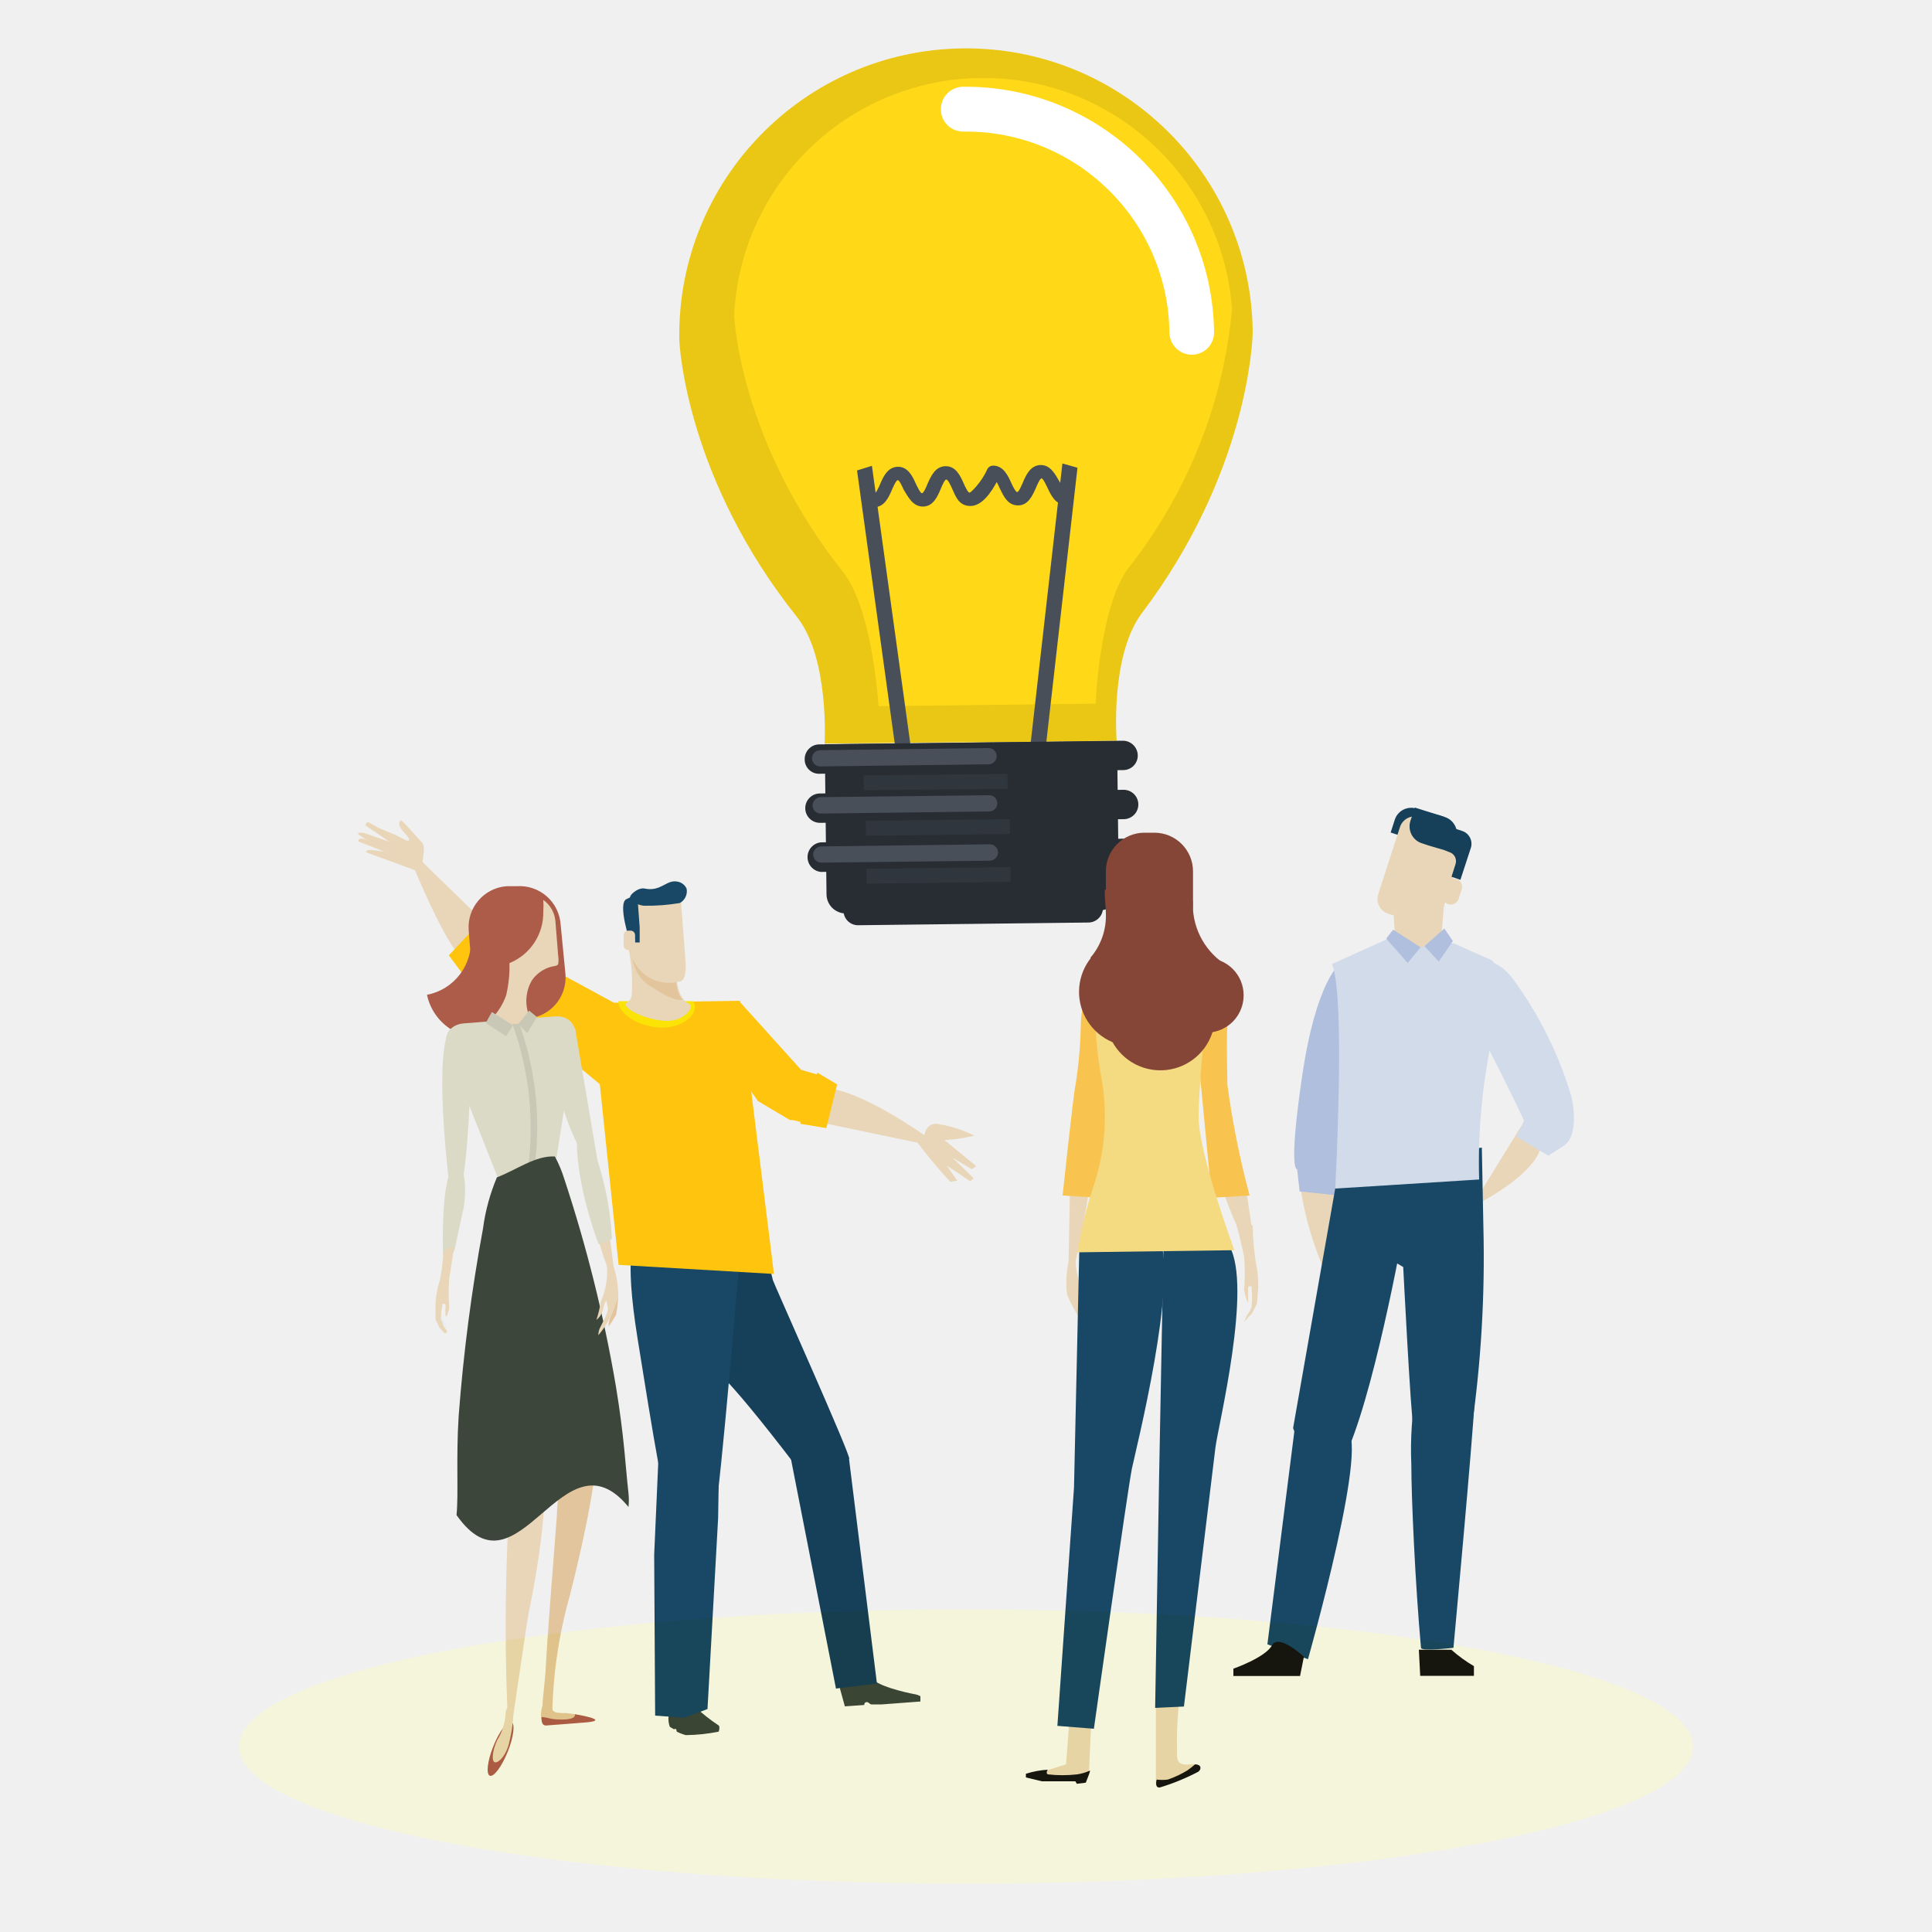
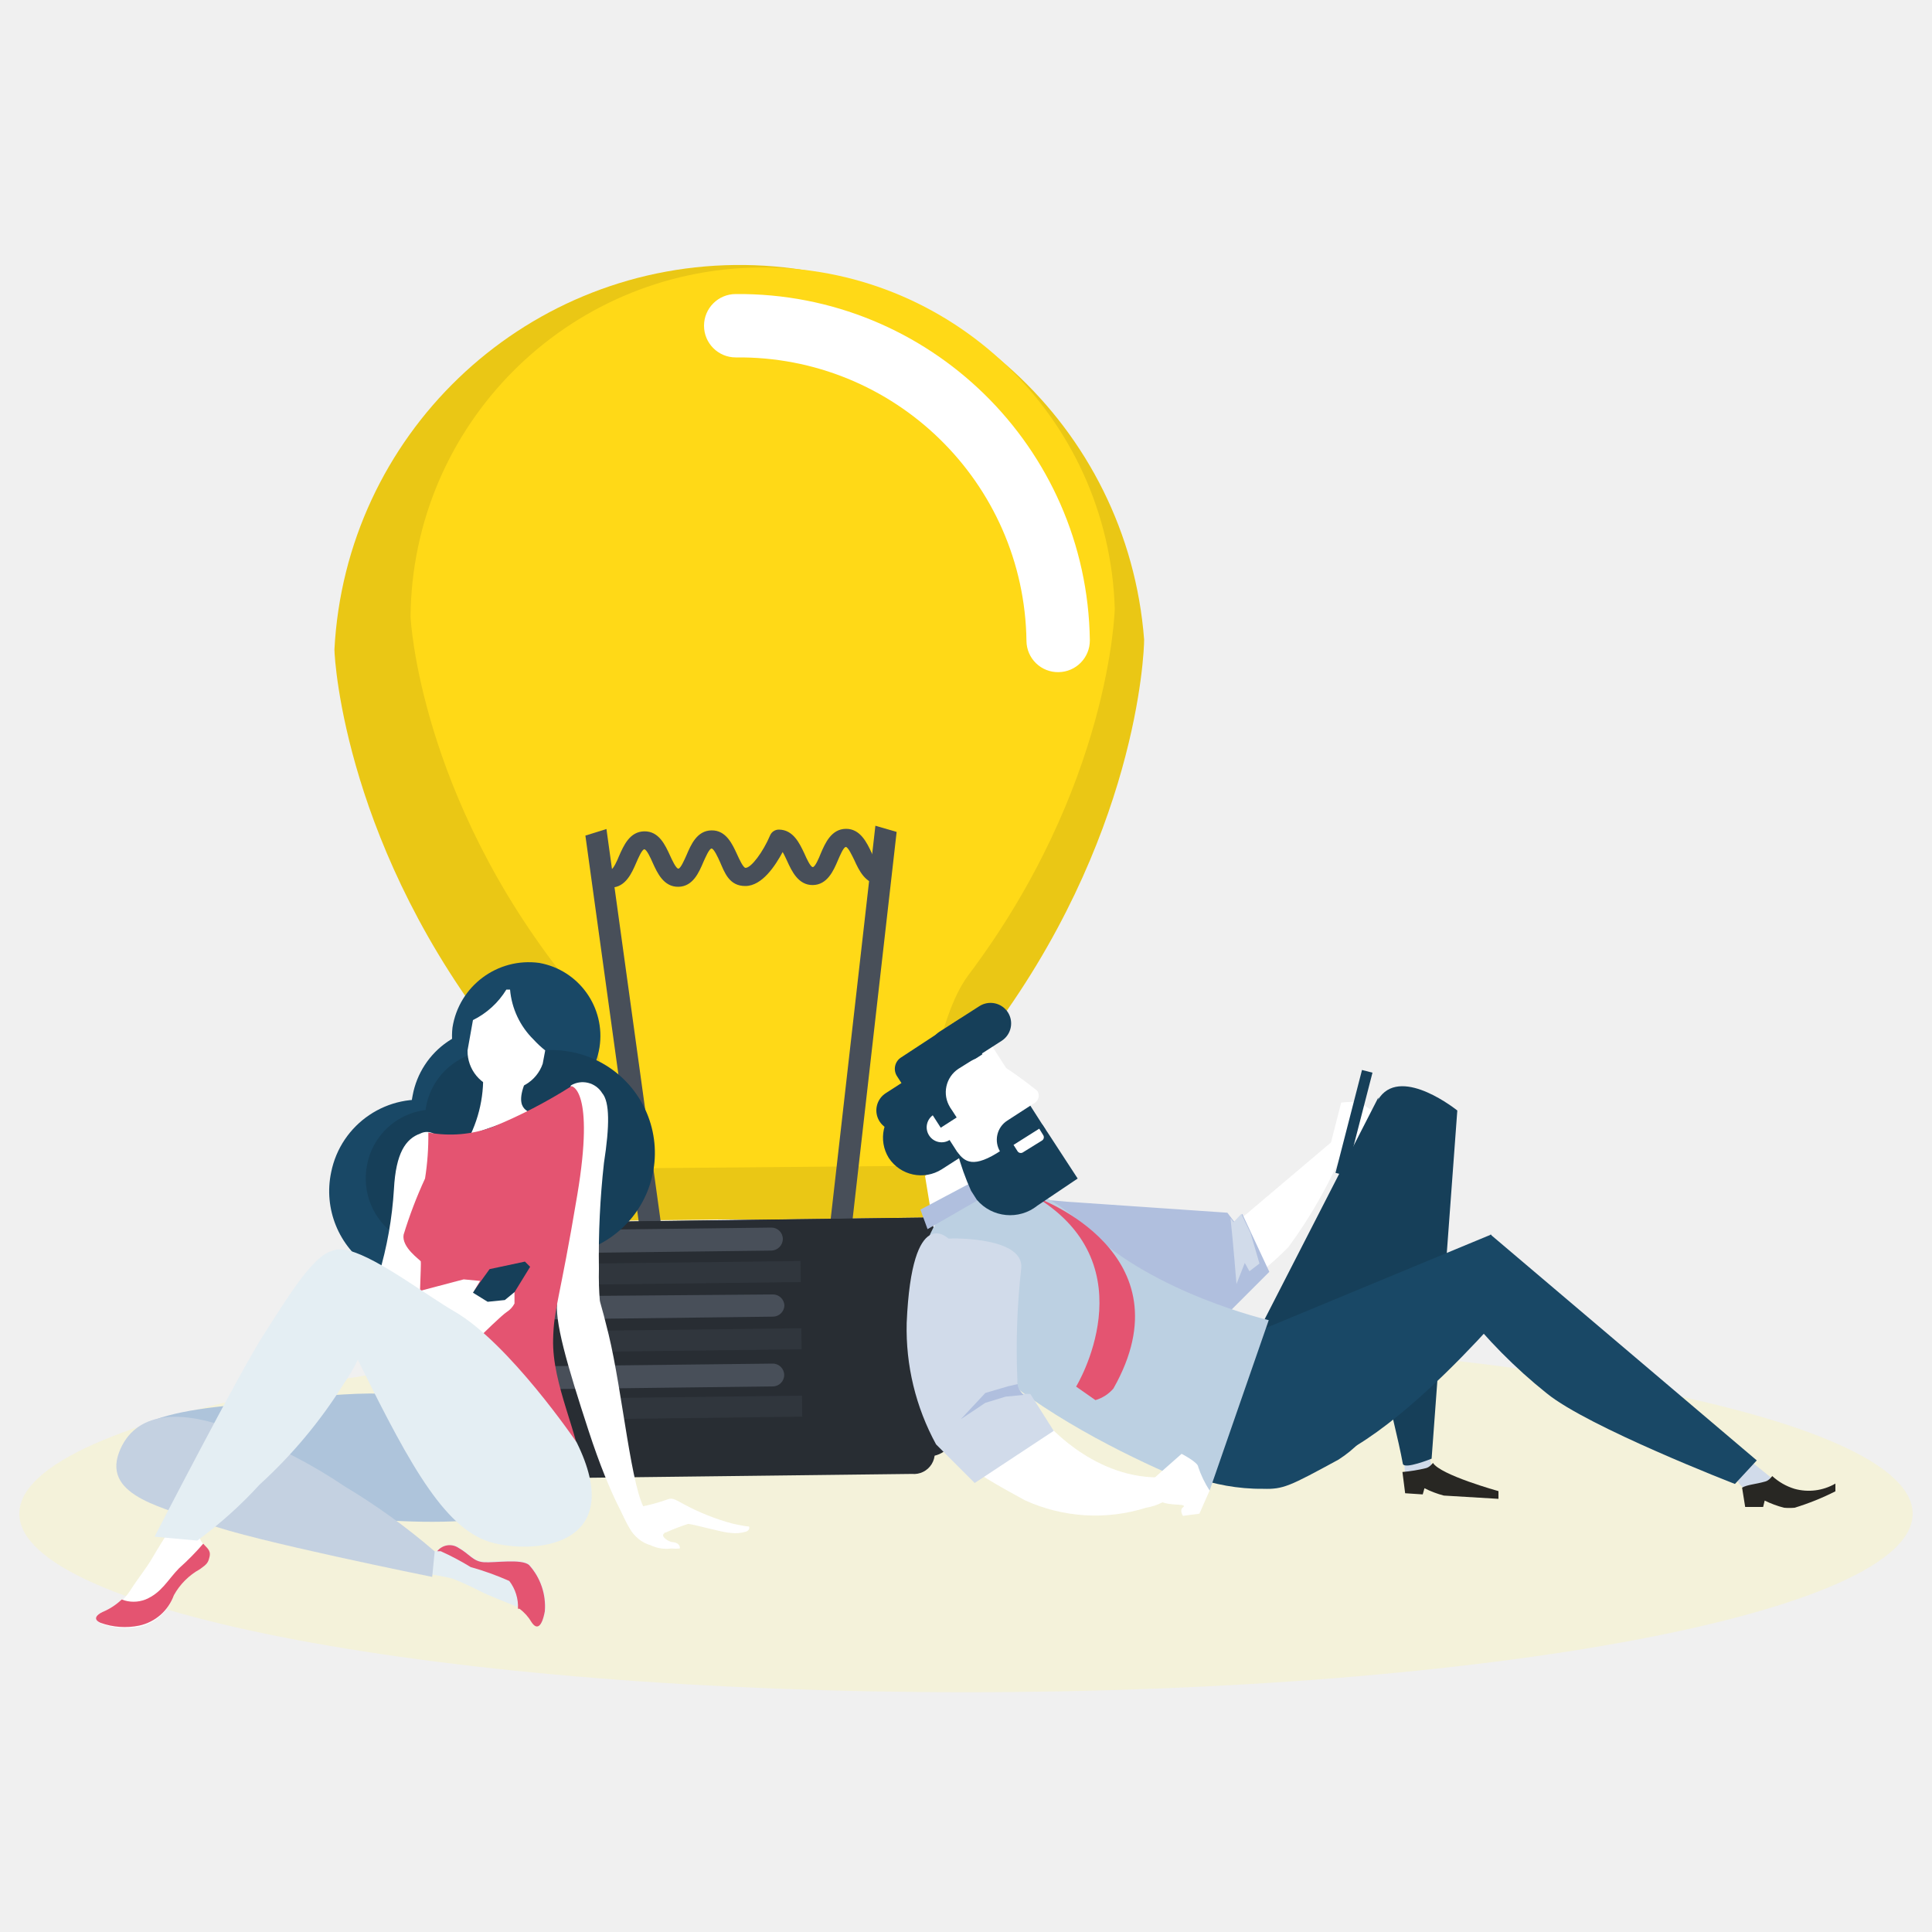
<svg xmlns="http://www.w3.org/2000/svg" viewBox="0 0 100 100">
  <g style="isolation:isolate">
    <rect width="100" height="100" style="fill:none" />
-     <path d="M44.41,47.89l11.92-.14a.76.76,0,1,0,0-1.52l-11.92.14a.77.77,0,0,0-.75.77.75.75,0,0,0,.77.75Z" style="fill:#282d33" />
-     <path d="M35.16,17.53a14.84,14.84,0,1,1,29.68-.37c0,.49-.26,7.35-5.77,14.62-1.61,2.2-1.28,6.56-1.27,6.56l-6.49.08-2.11,0-6.52.07s.26-4.37-1.4-6.52C35.59,24.86,35.16,18,35.16,17.53Z" style="fill:#eac715" />
-     <path d="M45.47,36.55c-.12-1.86-.62-5.38-1.8-6.9C38.27,22.86,38,16.39,38,16.32A12.91,12.91,0,0,1,63.77,16a25.39,25.39,0,0,1-5.38,13.42c-1.16,1.57-1.59,5.1-1.68,7Z" style="fill:#ffd917" />
-     <path d="M61.7,18.36a1.16,1.16,0,0,1-1.17-1.15A10.54,10.54,0,0,0,49.87,6.81,1.15,1.15,0,0,1,48.7,5.67a1.16,1.16,0,0,1,1.14-1.18,12.87,12.87,0,0,1,13,12.7A1.15,1.15,0,0,1,61.7,18.36Z" style="fill:#fff" />
-     <polygon points="46.47 39.63 44.36 24.35 45.13 24.11 47.24 39.38 46.47 39.63" style="fill:#484f59" />
-     <polygon points="54.03 39.53 55.77 24.21 54.99 23.99 53.25 39.31 54.03 39.53" style="fill:#484f59" />
-     <path d="M55.16,26.13c-.53,0-.77-.51-.94-.88-.08-.16-.23-.49-.31-.49s-.23.34-.29.49c-.17.38-.39.91-.93.91s-.76-.51-.94-.88a3.29,3.29,0,0,0-.16-.33c-.27.5-.75,1.24-1.36,1.24s-.77-.51-.94-.88c-.07-.16-.22-.49-.31-.49s-.22.33-.29.49c-.16.38-.39.91-.92.91s-.77-.51-1-.88c-.07-.16-.22-.49-.3-.49s-.23.33-.3.49c-.16.38-.39.91-.92.91v-.69c.08,0,.23-.33.3-.49.16-.38.39-.9.92-.91s.77.51.94.89c.08.16.23.48.31.48s.23-.33.29-.49c.17-.38.39-.9.93-.91s.77.51.94.89c.07.16.22.48.3.48s.64-.57.91-1.19a.34.34,0,0,1,.31-.21c.53,0,.77.51.94.89.07.16.23.48.31.48s.22-.33.29-.49c.16-.38.39-.9.92-.91s.77.51,1,.89c.07.16.22.48.3.48Z" style="fill:#484f59" />
-     <path d="M57.82,38.36l.09,7.76a1,1,0,0,1-.95,1l-13.18.16a1,1,0,0,1-1-1l-.09-7.76Z" style="fill:#282d33" />
-     <path d="M58.14,39.86l-15.73.19a.74.74,0,0,1-.76-.75.76.76,0,0,1,.74-.77l15.73-.19a.77.77,0,0,1,.77.75A.75.75,0,0,1,58.14,39.86Z" style="fill:#282d33" />
-     <path d="M51.18,39.56l-8.72.11a.42.42,0,0,1-.43-.42.42.42,0,0,1,.42-.42l8.72-.11a.42.42,0,1,1,0,.84Z" style="fill:#484f59" />
-     <path d="M58.17,42.4l-15.73.19a.76.76,0,0,1,0-1.52l15.72-.19a.76.76,0,1,1,0,1.52Z" style="fill:#282d33" />
-     <path d="M58.2,44.94l-15.72.19a.77.77,0,0,1,0-1.53l15.72-.19a.77.77,0,0,1,.77.76A.76.76,0,0,1,58.2,44.94Z" style="fill:#282d33" />
-     <path d="M51.21,42l-8.72.11a.42.42,0,0,1-.43-.42.43.43,0,0,1,.42-.43l8.72-.1a.42.42,0,1,1,0,.84Z" style="fill:#484f59" />
-     <path d="M51.24,44.55l-8.72.1a.42.42,0,0,1-.43-.41.42.42,0,0,1,.42-.43l8.72-.11a.43.43,0,0,1,.43.42A.44.44,0,0,1,51.24,44.55Z" style="fill:#484f59" />
-     <rect x="44.79" y="39.98" width="7.45" height="0.77" transform="matrix(1, -0.01, 0.01, 1, -0.49, 0.6)" style="fill:#30363d" />
-     <rect x="44.82" y="42.45" width="7.45" height="0.77" transform="translate(-0.52 0.59) rotate(-0.7)" style="fill:#30363d" />
-     <rect x="44.85" y="44.92" width="7.45" height="0.77" transform="translate(-0.55 0.6) rotate(-0.7)" style="fill:#30363d" />
-     <path d="M37.2,89.31c.08.08,0,.32,0,.32a9.09,9.09,0,0,1-1.7.18,2.42,2.42,0,0,1-.47-.18S35,89.52,35,89.5s-.08,0-.13,0l-.2-.12a1.23,1.23,0,0,1,0-.83s1.07-.45,1.29-.22A9.19,9.19,0,0,0,37.2,89.31Z" style="fill:#3c463b" />
-     <path d="M43.47,87.38l.26.94,1-.07s0-.14.12-.15.17.13.27.12l.52,0,2-.15s0-.21,0-.27a.78.78,0,0,0-.31-.11c-.51-.1-2-.43-2.28-.9S43.47,87.38,43.47,87.38Z" style="fill:#3c463b" />
-     <path d="M42,58l6.75,1.41s-4.05-3.11-6.26-3.12S42,58,42,58Z" style="fill:#e9d6b8" />
-     <path d="M47.84,58.86s0-.65.59-.7a6.53,6.53,0,0,1,2,.62s-.31.08-.75.15-1,.09-1,.09Z" style="fill:#e9d6b8" />
-     <path d="M47.31,58.9a24.52,24.52,0,0,0,1.88,2.27l.36-.06L49,60.33l1.22.81.18-.15L49.3,59.92l1,.6.23-.16-1.86-1.53Z" style="fill:#e9d6b8" />
-     <polygon points="38.27 51.83 41.46 55.37 42.27 55.61 42.31 55.52 43.33 56.13 42.77 58.39 41.43 58.17 41.43 58.07 41.07 57.98 40.88 57.97 39.23 56.99 38.31 55.68 38.27 51.83" style="fill:#ffc40e" />
-     <path d="M36.8,70.79s.29-.3,4.5,5.22c2.25,2.95,2.45-.56,2.65-.5S40,66.32,40,66.25s-.55-2.06-.55-2.06l-2.36,0Z" style="fill:#163f59" />
-     <path d="M38.38,63.94S37.27,77.49,37,78.28s-1.37,2.27-1.91,1.54S33.72,73.75,33,69.28s-.14-5.08-.14-5.08Z" style="fill:#194866" />
-     <polygon points="30.61 51.92 38.3 51.8 40.06 65.94 32.02 65.47 30.61 51.92" style="fill:#ffc40e" />
-     <path d="M25.51,48.16l-4.57-4.44s1.93,5,3.07,6S25.51,48.16,25.51,48.16Z" style="fill:#e9d6b8" />
-     <polygon points="32.38 52.23 28.37 50.05 26.58 48.05 25.35 47.19 23.23 49.45 24.34 50.93 24.76 50.52 25.32 49.96 24.73 50.95 26.01 52.51 27.26 52.98 31.51 56.5 32.38 52.23" style="fill:#ffc40e" />
-     <path d="M21.81,44.87s.24-1,.06-1.22-.9-1-.9-1l-.2-.19s-.33.11.16.64.1.4.1.4l-.62-.31-.8-.33-.34-.19s-.18-.12-.25-.11-.11.16-.11.16l1.25.85-1.36-.47s-.19,0-.24,0,0,.1,0,.1l1.41.89L19.25,44s-.18,0-.23,0l-.08.11,2.72,1Z" style="fill:#e9d6b8" />
-     <polygon points="37.17 78.58 36.62 88.46 35.42 88.91 33.91 88.8 33.86 80.48 34.09 75.27 37.25 73.71 37.17 78.58" style="fill:#194866" />
-     <polygon points="43.94 75.47 45.39 87.14 43.27 87.4 40.94 75.52 43.94 75.47" style="fill:#163f59" />
-     <path d="M20,43.75l-1-.28a.72.72,0,0,0-.34-.06.12.12,0,0,0-.12.14l1.43.56Z" style="fill:#e9d6b8" />
-     <path d="M33.87,53.16c1.06.16,2-.36,2.09-.95a.59.59,0,0,0-.07-.39l-3.88,0C32,52.43,32.84,53,33.87,53.16Z" style="fill:#fbe305" />
-     <path d="M35,49.86s-.13,1.72.63,2.07c.37.17-.18.8-.82.89-.87.13-2.32-.43-2.42-.81,0-.18.16-.08.3-.42A8.72,8.72,0,0,0,32.51,49C32.48,48.74,34.88,49.11,35,49.86Z" style="fill:#e9d6b8" />
-     <path d="M35.32,51.74c-.46-.49-.37-1.88-.37-1.88-.06-.62-1.72-1-2.26-1,0,.4.06.79.11,1.05a2,2,0,0,0,1.08,1.26C34.22,51.43,35,51.85,35.32,51.74Z" style="fill:#e2c59c" />
-     <path d="M35.23,46.44l.26,3.4s.06.8-.23.94a2.08,2.08,0,0,1-1.5-.1,2,2,0,0,1-1.08-1.26c-.13-.73-.19-2.47-.19-2.47s.21-.6,1.31-.34S35.23,46.44,35.23,46.44Z" style="fill:#e9d6b8" />
-     <path d="M35.05,45.63a.63.63,0,0,1,.49.37.7.7,0,0,1-.35.74,10,10,0,0,1-1.86.14,1.08,1.08,0,0,1-.71-.36c-.11-.17.41-.6.74-.53C34.21,46.17,34.49,45.52,35.05,45.63Z" style="fill:#194866" />
-     <path d="M33,46.51,33.11,48l0,.78h-.18l-.31,0s-.67-2-.2-2.24S33,46.4,33,46.51Z" style="fill:#194866" />
-     <path d="M32.88,48.92a.24.24,0,0,1-.22.25h-.13a.23.23,0,0,1-.25-.21l0-.54a.23.23,0,0,1,.21-.25h.14a.23.23,0,0,1,.24.21Z" style="fill:#e9d6b8" />
-     <path d="M22.81,67.1l-.23.06v.07l.05.77.2.42.26.29s.06,0,.07,0-.06-.14-.06-.14a.9.9,0,0,1-.13-.19.77.77,0,0,1-.07-.2L22.84,68a3.27,3.27,0,0,1,.05-.57Z" style="fill:#e4eef3" />
-     <path d="M30.6,73.4c-.22-.11-.86.72-1.1,1.43a12.17,12.17,0,0,0-.68,3.67c-.18,2.38-.49,6.18-.57,7.79-.07,1.46-.51,3.2.33,2.9a24.3,24.3,0,0,1,.92-6.63C30.89,77.08,31.26,73.74,30.6,73.4Z" style="fill:#e2c59c" />
-     <path d="M26.58,75q.08-.58.15-1.14c.23-.56.44-.86.62-.83.69.11,1.54,3.11,0,10.53-.08.37-1,6.8-1,6.65A103.55,103.55,0,0,1,26.58,75Z" style="fill:#e9d6b8" />
-     <path d="M26.28,90.67c-.31.77-.73,1.33-.93,1.24s-.12-.77.19-1.54.73-1.32.93-1.24S26.59,89.9,26.28,90.67Z" style="fill:#ad5c49" />
-     <path d="M26.35,90.22c-.14.6-.5,1-.71,1s-.17-.58.09-1.14a2.94,2.94,0,0,0,.44-1.39C26.16,88.19,26.89,88,26.35,90.22Z" style="fill:#e9d6b8" />
-     <path d="M29.27,50.44a2.13,2.13,0,0,1-2,2.28l-.61-1c-1.17.09-2.25-1.6-2.34-2.77l-.06-.79a2.13,2.13,0,0,1,1.95-2.29l.53,0a2.13,2.13,0,0,1,2.28,2Z" style="fill:#ad5c49" />
-     <path d="M24.64,48.14l-.34,0c0,.14.05.28.07.42a2.8,2.8,0,0,1-2.27,2.93,2.82,2.82,0,1,0,2.54-3.4Z" style="fill:#ad5c49" />
-     <path d="M28.12,46.58a4,4,0,0,1,0,.6,2.81,2.81,0,0,1-1.75,2.67,6.47,6.47,0,0,1-.17,1.66,3.31,3.31,0,0,1-.71,1.17c-.08,1,3.26,2.11,3.17,2a9.49,9.49,0,0,1-1.31-2.21,2.1,2.1,0,0,1,.19-1.74A1.75,1.75,0,0,1,28.72,50a.26.26,0,0,0,.17-.09,1.38,1.38,0,0,0,0-.45l-.14-1.75A1.5,1.5,0,0,0,28.12,46.58Z" style="fill:#e9d6b8" />
-     <path d="M28.7,60.57c-.29.91-2.46,1.35-2.89.5l-2.55-6.44c-.43-.85-.09-1.59.74-1.66l1.81-.14.84.35.67-.47,1.4-.1c.84-.07,1.28.62,1,1.52Z" style="fill:#dbdac6" />
-     <path d="M26.43,63c-.6,0-.58.29-.92,1.18a12.72,12.72,0,0,0-.36,6.87A20.77,20.77,0,0,0,28,78.34a20.32,20.32,0,0,0,.65-5.21C28.83,67.07,28.28,63.16,26.43,63Z" style="fill:#e9d6b8" />
-     <path d="M23.67,60.14s-.47,0-.67,2a23.87,23.87,0,0,0-.07,2.67c0,1.13.59-.09.59-.09L24,62.5S24.3,60.73,23.67,60.14Z" style="fill:#dbdac6" />
-     <path d="M23.18,53.46c-.72,1.85.13,8.31.13,8.31s.8,2.37,1.06-6.45C24.44,52.79,23.35,53,23.18,53.46Z" style="fill:#dbdac6" />
-     <path d="M29.77,53.24,31,60.5S29.75,60.42,28.5,55C28,52.71,29.32,53,29.77,53.24Z" style="fill:#dbdac6" />
-     <path d="M23,69l-.26-.29-.2-.42,0-.77a5,5,0,0,1,.18-1.11c.13-.3.22-1.52.27-1.67s.5-.17.5-.17-.15,1.11-.24,1.62a10.69,10.69,0,0,0,0,1.47c0,.15-.07.29-.1.4s-.09.12-.09,0a3.75,3.75,0,0,1,0-.48c0-.15-.15-.09-.15-.09a3.87,3.87,0,0,0-.09.77l.06.15a1.5,1.5,0,0,0,.07.2.9.9,0,0,0,.13.19s.07.09.06.14S23.07,69,23,69Z" style="fill:#e9d6b8" />
-     <polygon points="26.56 53.07 26.19 53.63 25.14 52.95 25.46 52.38 26.56 53.07" style="fill:#c9c8b6" />
-     <polygon points="27.39 52.31 26.83 53 27.29 53.48 27.79 52.64 27.39 52.31" style="fill:#c9c8b6" />
-     <path d="M27.27,60.88l.35-.13A15.73,15.73,0,0,0,26.88,53c-.12,0-.25,0-.36,0A15.77,15.77,0,0,1,27.27,60.88Z" style="fill:#c9c8b6" />
-     <path d="M32.53,78a3.32,3.32,0,0,0,0-.71c-.16-1.41-.21-2.85-.65-5.53A73.28,73.28,0,0,0,29.2,61a6.21,6.21,0,0,0-.48-1.14c-1-.06-2,.7-3,1.08A10.29,10.29,0,0,0,25,63.59a90.78,90.78,0,0,0-1.26,9.71c-.14,2.2,0,4-.11,5.12C26.85,83,29.13,73.85,32.53,78Z" style="fill:#3c463b" />
-     <path d="M32,67.05a7.06,7.06,0,0,1-.11,1c-.05.11-.39.62-.39.62a1.22,1.22,0,0,1,.11-.54A8.57,8.57,0,0,0,32,67.05Z" style="fill:#e2c59c" />
-     <path d="M30.13,59s-.43.1.07,2.42A47.73,47.73,0,0,0,31.94,67l-.69-5.44S30.9,59.51,30.13,59Z" style="fill:#e9d6b8" />
-     <path d="M31.39,65.23a4,4,0,0,1-.29,2.14,6.51,6.51,0,0,1-.23.95c.39-.32.34-.68.44-.89s.05-.14.15.25c.05.22-.23.68-.38,1a.86.86,0,0,0-.11.43,4.4,4.4,0,0,0,.53-.77A5.12,5.12,0,0,0,32,67.1a4.84,4.84,0,0,0-.23-1.51C31.58,65,31.25,64.43,31.39,65.23Z" style="fill:#e9d6b8" />
-     <path d="M31.67,64.12a15.23,15.23,0,0,0-1-4.76c-.18-.56-.37-1.09-.58-1.59-.45.85-.24,3.18.6,5.78.09.29.19.57.29.85C31.2,64.32,31.5,64.22,31.67,64.12Z" style="fill:#dbdac6" />
-     <path d="M30.06,88.8a3.92,3.92,0,0,0-.75-.13c-.32,0-.56,0-.68-.12s-.14-.67-.23-.64c-.44.14-.51,1.2-.24,1.31A7.94,7.94,0,0,0,30,89C30.13,89,30.1,88.77,30.06,88.8Z" style="fill:#e2c59c" />
-     <path d="M29.75,88.73c.11.35-1,.29-1.27.22a2.72,2.72,0,0,0-.45-.08h0v0c0,.2,0,.46.26.44l1.94-.15C31.78,89.05,29.74,88.72,29.75,88.73Z" style="fill:#ad5c49" />
-     <path d="M69.33,61.29l-.4,5.26a16.62,16.62,0,0,1-1.57-4.79C67.2,59.78,69.37,61.21,69.33,61.29Z" style="fill:#e9d6b8" />
-     <path d="M72.2,48.33c0,.6.37,1.12.71,1.15h1c.34,0,.66-.55.71-1.15l.24-3a2.83,2.83,0,0,0-.7-2.13,1.25,1.25,0,0,0-1.47,0,2.83,2.83,0,0,0-.7,2.13Z" style="fill:#e9d6b8" />
-     <path d="M78.73,58.3l-2.58,4.19s3.84-1.84,3.64-3.56S78.73,58.3,78.73,58.3Z" style="fill:#e9d6b8" />
-     <path d="M69.4,49.84s-1.26.82-2,5.85-.26,4.83-.26,4.83l.13,1.15,1.85.19,1.06-4.33Z" style="fill:#b0bfde" />
-     <path d="M76.29,86.24v.5H73.51l-.07-1.35,1.68,0A7.53,7.53,0,0,0,76.29,86.24Z" style="fill:#161711" />
-     <path d="M72.76,63.06s-1.44,8.24-2.94,11.86c-1.34,3.21-2.89-1-2.89-1l2.43-13.82,4-.31S73.64,59.92,72.76,63.06Z" style="fill:#194866" />
-     <path d="M72.42,59.85l-.49,5.32.7.41s.4,7.89.53,8.29c.75,2.29,2.69.92,3,.15a62.68,62.68,0,0,0,.62-10.51l-.08-4.11Z" style="fill:#194866" />
-     <path d="M73.33,71.75a18.27,18.27,0,0,0-.28,4.07c0,1.68.2,6.15.5,9.47,0,.2,1.68,0,1.68,0s1-10.79,1.1-12.87A1.76,1.76,0,0,0,73.33,71.75Z" style="fill:#194866" />
-     <path d="M68.94,49.9l2.92-1.32,1.5.45,1.87-.21,2,.89s.93.89.06,3.75a30.68,30.68,0,0,0-.73,7.59l-7.45.47S69.66,51.49,68.94,49.9Z" style="fill:#d1dbea" />
-     <path d="M76,49.84s1.13-.64,2.26.76a19.86,19.86,0,0,1,3,5.91c.2.58.46,2.29-.33,2.8l-.79.51-1.66-1,.26-.5.14-.32s-.93-2-1.92-3.88A10.32,10.32,0,0,1,76,49.84Z" style="fill:#d1dbea" />
-     <polygon points="73.73 48.97 74.47 49.77 75.2 48.71 74.76 48.06 73.73 48.97" style="fill:#b0bfde" />
-     <polygon points="72.11 48.12 73.53 49.03 72.86 49.84 71.75 48.58 72.11 48.12" style="fill:#b0bfde" />
-     <path d="M67.6,73.77a8.64,8.64,0,0,0,2,.2c1.47.06-1.9,11.91-1.9,11.91l-2.1-.77,1.51-11.93Z" style="fill:#194866" />
-     <path d="M67.49,85.75l-.2,1H63.84v-.38s1.66-.58,2-1.21S67.49,85.75,67.49,85.75Z" style="fill:#161711" />
-     <path d="M74.52,42.93l.22-.65-.27-.09L73.75,42l-.42-.14a.89.89,0,0,0-1.14.58l-.21.65.27.09.71.23.43.14A.9.9,0,0,0,74.52,42.93Z" style="fill:#163f59" />
-     <rect x="70.9" y="43.36" width="5.25" height="3.43" rx="0.8" ry="0.8" transform="translate(7.99 101.13) rotate(-72.05)" style="fill:#e9d6b8" />
-     <path d="M74.79,42.29a.91.91,0,0,1,.59.62l.3.1a.7.7,0,0,1,.45.88l-.54,1.65-.46-.16.21-.66A.49.49,0,0,0,75,44.1L74.75,44,74,43.78l-.43-.14A.92.92,0,0,1,73,42.5l.23-.7Z" style="fill:#163f59" />
-     <path d="M74.84,45.76a.43.43,0,0,1,.54-.27h0a.43.43,0,0,1,.28.54l-.16.49a.43.43,0,0,1-.54.28h0a.44.44,0,0,1-.3-.37" style="fill:#e9d6b8" />
-     <path d="M56.29,58.09s.47.07.21,2.6a51.81,51.81,0,0,1-1.22,6.21L55.39,61S55.53,58.74,56.29,58.09Z" style="fill:#e9d6b8" />
-     <path d="M55.66,64.92a4.46,4.46,0,0,0,.55,2.26,9,9,0,0,0,.36,1c-.45-.31-.44-.7-.58-.9s-.06-.15-.12.27c0,.25.32.71.52,1a1.16,1.16,0,0,1,.17.45,4.9,4.9,0,0,1-.67-.76A6.74,6.74,0,0,1,55.23,67a5.07,5.07,0,0,1,.07-1.65C55.43,64.7,55.72,64.05,55.66,64.92Z" style="fill:#e9d6b8" />
-     <polygon points="56.51 88.52 56.36 91.84 54.27 92.01 53.34 91.9 55.18 91.32 55.39 88.55 56.51 88.52" style="fill:#e9d6b8" />
-     <path d="M56.2,92.27l-.46.06-.08-.13-1.73,0L53.1,92s0-.15,0-.19a4.58,4.58,0,0,1,1.13-.21s-.12.17,0,.24a6.61,6.61,0,0,0,1.53,0c.49-.08.65-.22.66-.18S56.2,92.27,56.2,92.27Z" style="fill:#161711" />
-     <path d="M55.87,64.41,55.59,77l-.86,12.33,1.89.15S58.38,77,58.59,76,61,66.26,60,64.06,55.87,64.41,55.87,64.41Z" style="fill:#194866" />
-     <path d="M63.25,57.42c1,1.27,1.58,6.49,1.58,6.49s-.34,2-2.28-4.71C62,57.19,63,57.11,63.25,57.42Z" style="fill:#e9d6b8" />
-     <path d="M64.39,68.43l.44-.49.23-.47.07-.87A5.72,5.72,0,0,0,65,65.34a13.87,13.87,0,0,1-.16-1.88c-.06-.16-.92-.37-.92-.37s.38,1.42.48,2a11.37,11.37,0,0,1,0,1.67,2.39,2.39,0,0,0,.2.69s0-.61,0-.77.18-.09.18-.09a5.67,5.67,0,0,1,0,1.07,1.52,1.52,0,0,1-.23.4Z" style="fill:#e9d6b8" />
-     <path d="M57.63,54.49,57,61.58V62l-2-.12s.58-5.46.67-5.73a22.27,22.27,0,0,0,.27-3c0-.41.06-2.47,1.41-2.26S57.63,54.49,57.63,54.49Z" style="fill:#f8c44f" />
-     <path d="M62,54.49l.68,7.09V62l2-.12a45.72,45.72,0,0,1-1.15-5.73c0-.28-.06-2.56,0-3a2.28,2.28,0,0,0-1.17-2.26C61.19,50.21,62,54.49,62,54.49Z" style="fill:#f8c44f" />
-     <path d="M59.83,88.14l0,4.26,1.76-.61s.75-.54.11-.47c-.95.1-.75-.3-.78-1.06s.11-2.24.11-2.24Z" style="fill:#e9d6b8" />
-     <path d="M61.86,91.32a4.16,4.16,0,0,1-.41.32,5.28,5.28,0,0,1-1,.47,2.16,2.16,0,0,1-.58,0s-.13.44.16.41a11.27,11.27,0,0,0,2-.82C62.18,91.58,62.21,91.34,61.86,91.32Z" style="fill:#161711" />
-     <path d="M60.22,64.65,60,76.18,59.79,88.4l1.49-.07s1.5-12.31,1.63-13.4,1.93-8.32.72-10.44S60.22,64.65,60.22,64.65Z" style="fill:#194866" />
-     <path d="M59.93,50.36a16.51,16.51,0,0,0-2.86.39c-.55.24-.44,2.94-.08,4.94a11.25,11.25,0,0,1-.32,5.49,22.35,22.35,0,0,0-.9,3.64l8.12-.11s-1.85-5-1.85-6.9.51-6.31.47-6.75S60.44,50.36,59.93,50.36Z" style="fill:#f4da80" />
-     <path d="M61.75,46.86a2,2,0,0,1-2,2l-.51-1a2,2,0,0,1-2-2v-.76a2,2,0,0,1,2-2h.51a2,2,0,0,1,2,2Z" style="fill:#854638" />
-     <path d="M61.49,51.28a2.82,2.82,0,1,1-2.82-2.76A2.79,2.79,0,0,1,61.49,51.28Z" style="fill:#854638" />
-     <path d="M62.89,52.5a2.83,2.83,0,1,1-2.83-2.76A2.8,2.8,0,0,1,62.89,52.5Z" style="fill:#854638" />
-     <path d="M58.56,45.63a2.39,2.39,0,0,0-1.38.44c0,.63.06.79.06,1.21a3.32,3.32,0,0,1-.8,2.29c.5.78,1.11,1.58,2.12,1.58a2.76,2.76,0,1,0,0-5.52Z" style="fill:#854638" />
-     <path d="M61.74,46.81c0-.06,0-.12,0-.18a2.82,2.82,0,0,0-.92-.15A2.76,2.76,0,1,0,63.55,50,3.69,3.69,0,0,1,61.74,46.81Z" style="fill:#854638" />
-     <path d="M64.37,51.51a1.93,1.93,0,1,1-1.93-1.92A1.92,1.92,0,0,1,64.37,51.51Z" style="fill:#854638" />
-     <ellipse cx="50" cy="90.4" rx="37.63" ry="7.1" style="fill:#fafac8;opacity:0.5;mix-blend-mode:multiply" />
+     <path d="M1,78.35c0,5.1,21.94,9.24,49,9.24s49-4.14,49-9.24S77.06,69.1,50,69.1,1,73.24,1,78.35Z" style="fill:#fff799;opacity:0.25;mix-blend-mode:multiply" />
+     <path d="M30.38,76.49l16.82-.2a1.08,1.08,0,1,0,0-2.15l-16.83.2a1.07,1.07,0,0,0-1.06,1.09,1.06,1.06,0,0,0,1.09,1.06Z" style="fill:#282d33" />
+     <path d="M17.31,33.62a21,21,0,0,1,41.91-.51c0,.68-.37,10.37-8.15,20.64C48.8,56.85,49.26,63,49.27,63l-9.16.12-3,0-9.2.11s.36-6.17-2-9.21C17.93,44,17.32,34.3,17.31,33.62Z" style="fill:#eac715" />
+     <path d="M31.87,60.48c-.17-2.64-.88-7.59-2.54-9.75C21.7,41.15,21.25,32,21.25,31.92a18.23,18.23,0,0,1,36.45-.43c0,.08-.23,9.23-7.59,19-1.64,2.22-2.24,7.21-2.37,9.85Z" style="fill:#ffd917" />
+     <path d="M54.79,34.79a1.63,1.63,0,0,1-1.66-1.61A14.88,14.88,0,0,0,38.08,18.5a1.64,1.64,0,1,1,0-3.28A18.17,18.17,0,0,1,56.41,33.14,1.64,1.64,0,0,1,54.79,34.79Z" style="fill:#fff" />
+     <polygon points="33.28 64.82 30.3 43.25 31.39 42.91 34.37 64.48 33.28 64.82" style="fill:#484f59" />
+     <polygon points="43.95 64.69 46.41 43.06 45.31 42.74 42.85 64.38 43.95 64.69" style="fill:#484f59" />
+     <path d="M45.55,45.77c-.75,0-1.09-.72-1.33-1.25-.11-.22-.32-.68-.44-.68s-.31.46-.41.69c-.23.54-.55,1.27-1.3,1.28s-1.09-.72-1.33-1.25c-.06-.12-.14-.31-.23-.46-.38.71-1.06,1.75-1.92,1.76s-1.09-.72-1.33-1.26c-.1-.22-.31-.68-.43-.68s-.32.47-.42.69c-.23.54-.54,1.28-1.3,1.29s-1.09-.72-1.33-1.25c-.1-.23-.31-.69-.43-.69s-.32.47-.42.7c-.23.53-.55,1.27-1.3,1.28V45c.11,0,.32-.46.41-.69.24-.54.55-1.27,1.31-1.28s1.08.71,1.33,1.25c.1.22.31.68.43.68s.32-.47.42-.69c.23-.54.54-1.28,1.3-1.29s1.08.72,1.33,1.26c.1.22.31.68.43.68.29,0,.9-.81,1.27-1.68a.49.49,0,0,1,.45-.3c.75,0,1.08.72,1.33,1.25.1.23.31.69.43.69s.32-.47.41-.7c.23-.54.55-1.27,1.3-1.28s1.09.72,1.34,1.25c.1.22.31.68.43.68Z" style="fill:#484f59" />
+     <path d="M49.3,63l.13,11a1.36,1.36,0,0,1-1.34,1.38l-18.6.23a1.37,1.37,0,0,1-1.38-1.35L28,63.29Z" style="fill:#282d33" />
+     <path d="M49.75,65.15l-22.2.27a1.07,1.07,0,1,1,0-2.14L49.73,63a1.07,1.07,0,1,1,0,2.14Z" style="fill:#282d33" />
+     <path d="M39.93,64.73l-12.31.15a.61.61,0,0,1-.61-.59.59.59,0,0,1,.59-.6l12.32-.15a.59.59,0,0,1,.6.59A.61.61,0,0,1,39.93,64.73Z" style="fill:#484f59" />
+     <path d="M49.8,68.74,27.6,69a1.07,1.07,0,1,1,0-2.14l22.2-.27a1.08,1.08,0,0,1,0,2.15Z" style="fill:#282d33" />
+     <path d="M49.84,72.32l-22.2.27a1.07,1.07,0,0,1-1.08-1.06,1.06,1.06,0,0,1,1.05-1.09l22.2-.27a1.08,1.08,0,0,1,0,2.15Z" style="fill:#282d33" />
+     <path d="M40,68.15l-12.31.15a.62.62,0,0,1-.61-.59.61.61,0,0,1,.59-.61L40,67a.59.59,0,0,1,.6.59A.6.6,0,0,1,40,68.15Z" style="fill:#484f59" />
+     <path d="M40,71.76l-12.32.15a.58.58,0,0,1-.6-.58.6.6,0,0,1,.59-.61L40,70.58a.59.59,0,1,1,0,1.18Z" style="fill:#484f59" />
+     <rect x="30.92" y="65.33" width="10.52" height="1.09" transform="translate(-0.8 0.45) rotate(-0.7)" style="fill:#30363d" />
+     <rect x="30.96" y="68.81" width="10.52" height="1.09" transform="translate(-0.84 0.45) rotate(-0.7)" style="fill:#30363d" />
+     <rect x="31" y="72.3" width="10.52" height="1.09" transform="translate(-0.89 0.45) rotate(-0.7)" style="fill:#30363d" />
+     <path d="M17.14,60.68A4.73,4.73,0,1,0,22.61,57,4.68,4.68,0,0,0,17.14,60.68Z" style="fill:#194866" />
+     <path d="M21.36,56.69a4.38,4.38,0,1,0,5.06-3.45A4.32,4.32,0,0,0,21.36,56.69Z" style="fill:#194866" />
+     <path d="M23.42,53.19a3.84,3.84,0,1,0,4.49-3.35A4,4,0,0,0,23.42,53.19Z" style="fill:#194866" />
+     <path d="M23.36,58.63a5.32,5.32,0,1,0,6.16-4.19A5.28,5.28,0,0,0,23.36,58.63Z" style="fill:#163f59" />
+     <path d="M19,60.29a3.56,3.56,0,1,0,4.12-2.8A3.52,3.52,0,0,0,19,60.29Z" style="fill:#163f59" />
+     <path d="M22.06,57.25a3.56,3.56,0,1,0,4.12-2.8A3.52,3.52,0,0,0,22.06,57.25Z" style="fill:#163f59" />
+     <path d="M26.21,51.22h.19a4.12,4.12,0,0,0,1.22,2.59,5.24,5.24,0,0,0,.6.56l-.13.69a2,2,0,0,1-3.89-.69l.28-1.57A4.21,4.21,0,0,0,26.21,51.22Z" style="fill:#fff" />
+     <path d="M22.83,59.24a.74.74,0,0,0-1.07-.57c-.76.27-1.27,1-1.37,2.88A19.63,19.63,0,0,1,19.6,66c-.3,1.06,1.06,3.1,1.81,1.85a16.84,16.84,0,0,0,1.26-5.24C22.73,61.78,22.86,59.44,22.83,59.24Z" style="fill:#fff" />
+     <path d="M29.55,56.18s-1.68,6.49-.92,10.54c.53,2.87,1.57.93,2.42.65a16.2,16.2,0,0,1-.05-1.7,43.43,43.43,0,0,1,.26-5.47c.3-1.94.3-3.16-.09-3.62A1.19,1.19,0,0,0,29.55,56.18Z" style="fill:#fff" />
+     <path d="M30.7,66.59s.07-.53.8,2.47,1.18,8.17,1.94,9.16,1,.4.89.53c-.47.47-.66.92-1.15.82s-1.59-2.07-2.71-5.5-1.81-5.77-1.61-6.82S30.61,66.33,30.7,66.59Z" style="fill:#fff" />
+     <path d="M24.36,58.72s2.59-.88,2.94-1.08-1,0,.14-2.16a24.43,24.43,0,0,0-2.17-1.22c-.18,0-.35.44-.35.44A6.86,6.86,0,0,1,24.36,58.72Z" style="fill:#fff" />
+     <path d="M32.12,78.16s.5,1.21.79,1.31a3.52,3.52,0,0,0,1.58-.16,10.43,10.43,0,0,1,1.12-.43c.27,0,1.75.44,2.18.46a1.91,1.91,0,0,0,.82-.06c.24-.09.16-.27.16-.27s-.21,0-.86-.15a11.69,11.69,0,0,1-2.51-1c-.57-.31-.61-.35-.94-.22A9.21,9.21,0,0,1,33.1,78,5,5,0,0,1,32.12,78.16Z" style="fill:#fff" />
+     <path d="M32.59,79.08a1.75,1.75,0,0,0,1.08.9,1.93,1.93,0,0,0,1.08.17,2.25,2.25,0,0,0,.44,0s.05-.28-.36-.33c-.22,0-.66-.31-.46-.44S32.59,79.08,32.59,79.08Z" style="fill:#fff" />
+     <path d="M22.37,73.21a22.72,22.72,0,0,1-.69-3.92c0-1.41.13-3.92.1-4s-1-.72-.89-1.38A22.86,22.86,0,0,1,22,61a14,14,0,0,0,.17-2.38,6.27,6.27,0,0,0,3.33-.29,26,26,0,0,0,4.08-2.11s1.22.13.3,5.63-1.21,5.83-1.25,7.45c-.07,2.37,1.38,5,1.51,7S22.83,73.94,22.37,73.21Z" style="fill:#e45471" />
+     <path d="M23.59,72.92c-2.6-1-4.29-1-10.48-.3-1.42.15-4.3.35-5.73,1.15s-1.65,2.63,4.78,3.89c5.88,1.16,13.46,1.71,15.41.13S26.12,73.94,23.59,72.92Z" style="fill:#aec4db" />
+     <path d="M22.24,80.2s.26.16.39.06a.88.88,0,0,1,1.09-.19c.59.33.76.72,1.32.75s1.94-.19,2.34.14a3.19,3.19,0,0,1,.85,2.4c-.16.86-.43,1-.69.56a2.3,2.3,0,0,0-.62-.69c-.14-.07-1.62-.63-2.11-.89s-1.19-.56-1.39-.63-1.28-.26-1.38-.26A5.43,5.43,0,0,1,22.24,80.2Z" style="fill:#e4eef3" />
+     <path d="M27.38,81c-.4-.33-1.78-.1-2.34-.14s-.73-.42-1.32-.75a.82.82,0,0,0-1.09.18s.1,0,.18,0a13.61,13.61,0,0,1,1.55.82,14.58,14.58,0,0,1,2,.72,2.18,2.18,0,0,1,.45,1.44l.08,0a2.3,2.3,0,0,1,.62.69c.26.4.53.3.69-.56A3.19,3.19,0,0,0,27.38,81Z" style="fill:#e45471" />
+     <path d="M22.37,81.62s-9.47-1.91-11.6-2.74S5.3,77.5,6.16,75.18c.79-2.1,3.15-2.35,6.25-1.05a26.3,26.3,0,0,1,5.44,2.81A33.37,33.37,0,0,1,22.5,80.3Z" style="fill:#c4d1e1" />
+     <polygon points="27.17 65.3 27.44 65.57 26.32 67.39 24.6 67.44 24.33 67.09 25.34 65.69 27.17 65.3" style="fill:#163f59" />
+     <path d="M21.61,66.85,24,66.22l.85.08-.37.61.76.47.89-.09.5-.41,0,.59a1.13,1.13,0,0,1-.39.43c-.27.17-1.32,1.21-1.32,1.21l-.57-.25L23,68.21l-1,.41Z" style="fill:#fff" />
+     <path d="M10.47,79.28a.4.4,0,0,0-.06.49c.16.26.49.46.43.79s-.14.4-.5.66A3.44,3.44,0,0,0,9,82.57a2.46,2.46,0,0,1-1.74,1.62,3.71,3.71,0,0,1-2-.14c-.43-.19-.2-.42.09-.56a3.12,3.12,0,0,0,1.36-1.12c.42-.66.88-1.22,1.18-1.74s.66-1.09,1-1.62S10.47,78.91,10.47,79.28Z" style="fill:#fff" />
+     <path d="M9.27,81.17c-.59.6-.9,1.27-1.74,1.62a1.7,1.7,0,0,1-1.23,0,3.23,3.23,0,0,1-1,.65c-.29.14-.52.37-.09.56a3.71,3.71,0,0,0,2,.14A2.46,2.46,0,0,0,9,82.57a3.44,3.44,0,0,1,1.35-1.35c.36-.26.43-.33.5-.66s-.16-.45-.33-.66A13.43,13.43,0,0,1,9.27,81.17Z" style="fill:#e45471" />
+     <path d="M29.85,74.66s-3.49-5.14-6.33-6.78-10-7.65-4.87,2.76c2.65,5.37,4.48,8.64,6.91,9.23S32.42,79.87,29.85,74.66Z" style="fill:#e4eef3" />
+     <path d="M8,79.54S12.45,70.91,13.7,69s3.43-5.74,4.35-3.69,1.65,3.55-.26,6.32a25,25,0,0,1-4.35,5.21,21.93,21.93,0,0,1-3.23,2.9Z" style="fill:#e4eef3" />
+     <polygon points="73.91 75.13 74.22 76.33 72.76 76.62 72.64 75.24 73.91 75.13" style="fill:#d1dbea" />
+     <path d="M68.89,59.14l.53-2.07s1-.12,1.09.07a5.49,5.49,0,0,0,1.18.67l.24,1.29-.64.58s-.33-.13-.23-.39-.29.05-.44.13S69.35,60.24,68.89,59.14Z" style="fill:#fff" />
+     <path d="M64.26,70.62l7.08-13.81.3,4.47S73,74.93,68,74.83,64.26,70.62,64.26,70.62Z" style="fill:#163f59" />
+     <path d="M69.28,75.55a6.25,6.25,0,0,0,2-2.06c.67-2.18-2.49-3.09-4.15-4.68-.09-.08-4.86-.1-4.86-.1L56.47,73s3.61,4.11,8.91,4.06C66.43,77.09,66.74,76.93,69.28,75.55Z" style="fill:#194866" />
+     <path d="M74.1,75.5s-1.43.58-1.49.26c-.43-2.39-2.15-8.27-2-11,.12-3.69.18-4.91.18-4.91s.07-2.33.64-3.08c1.19-1.56,4,.71,4,.71Z" style="fill:#163f59" />
+     <path d="M72.59,76.19l.14,1.1.91.06.09-.32a5,5,0,0,0,1,.38l2.83.17,0-.4s-3-.83-3.39-1.46c0,0-.16.22-.36.27A8.15,8.15,0,0,1,72.59,76.19Z" style="fill:#282723" />
+     <path d="M90.39,77.13a1.59,1.59,0,0,1-.7-1.18c-.22-1,0-1.07,0-1.07l2.15,1.74Z" style="fill:#d1dbea" />
+     <path d="M90.93,75.59,89.8,76.81s-7.59-2.94-9.74-4.69a27,27,0,0,1-4.42-4.47l1.51-3.75Z" style="fill:#194866" />
+     <path d="M65.34,68.81,77.18,63.9,78,67.69S68.4,79.09,65.54,75A5.09,5.09,0,0,1,65.34,68.81Z" style="fill:#194866" />
+     <path d="M63.46,63.73l6.11-5.17.73-.45a2.58,2.58,0,0,0-.45.65,24.85,24.85,0,0,1-3.17,5.8,17.44,17.44,0,0,1-2.82,2.3Z" style="fill:#fff" />
+     <path d="M55.53,62.22l8,.55.37.49.4-.43,1.4,3-2,2-10.9-1A5.06,5.06,0,0,1,49.1,63C48.79,61.37,54.87,62.21,55.53,62.22Z" style="fill:#b0bfde" />
+     <path d="M64,66.46s-.18-2.24-.31-3.41l.16.21.4-.43.48,1,.46,1.57-.52.4-.24-.43Z" style="fill:#d1dbea" />
+     <path d="M90.17,77l.16,1,.93,0,.08-.33a5.23,5.23,0,0,0,1,.37,3.15,3.15,0,0,0,.55,0A13.2,13.2,0,0,0,95,77.19v-.4a2.75,2.75,0,0,1-2.12.27,3,3,0,0,1-1.15-.66s-.16.23-.35.28C90.86,76.83,90.45,76.84,90.17,77Z" style="fill:#282723" />
+     <polygon points="48.36 63.8 47.88 60.87 49.98 59.01 51.13 61.32 51.64 63.45 48.36 63.8" style="fill:#fff" />
+     <path d="M56.23,63.57c3.52,3.4,9.44,4.76,9.44,4.76l-3.06,8.82s-14.5-5.33-14.74-12.09C47.8,63.28,51,58.55,56.23,63.57Z" style="fill:#bcd0e2" />
+     <path d="M53.69,62s7.92,2.85,3.94,9.87a1.94,1.94,0,0,1-.93.6l-1-.7S59.47,65.59,53.69,62Z" style="fill:#e45471" />
+     <polygon points="47.64 62.61 48.01 63.62 52.04 61.3 51.03 60.81 47.64 62.61" style="fill:#b0bfde" />
+     <path d="M50.73,54.73a1.07,1.07,0,0,1-.32,1.47L47,58.37a1.07,1.07,0,0,1-1.47-.32h0a1.06,1.06,0,0,1,.32-1.47l3.37-2.17a1.08,1.08,0,0,1,1.47.32Z" style="fill:#163f59" />
+     <path d="M51.1,56.68a2,2,0,0,1-.59,2.71l-1.76,1.13A2,2,0,0,1,46,59.93h0a2,2,0,0,1,.59-2.71l1.76-1.13a2,2,0,0,1,2.71.59Z" style="fill:#163f59" />
+     <path d="M54.13,58.47l-3.32-5.16c-.53-.82-.67.43-1.49,1l-.79.51A1.76,1.76,0,0,0,48,57.22l2.36,3.67Z" style="fill:#fff" />
+     <path d="M49.39,58A.77.77,0,0,1,49.16,59h0a.77.77,0,0,1-1.07-.23h0a.77.77,0,0,1,.23-1.07h0a.77.77,0,0,1,1.07.23Z" style="fill:#fff" />
+     <path d="M52.66,57.13a.43.43,0,0,0,.6.14l.31-.19a.45.45,0,0,0,.12-.62s-1.92-1.53-2.13-1.4a.79.79,0,0,0,.08.49Z" style="fill:#fff" />
+     <path d="M51.86,59.52c-1.49,1-1.93.61-2.31.11a12.75,12.75,0,0,0,.71,2l.3.47a2.26,2.26,0,0,0,3.14.3L55.78,61,54.3,58.73l-.36-.54Z" style="fill:#163f59" />
+     <path d="M53.33,57.23,52.14,58a1.18,1.18,0,0,0-.36,1.63,1.5,1.5,0,0,0,.2.23l2.15-1.38Z" style="fill:#163f59" />
+     <path d="M52.46,59.26l.21.33a.2.2,0,0,0,.27.06l1-.62a.2.2,0,0,0,.06-.27l-.21-.34Z" style="fill:#fff" />
+     <path d="M49.71,52.72l-3.05,2a.7.7,0,0,0-.22,1l.77,1.19,3.64-2.34Z" style="fill:#163f59" />
+     <path d="M52.17,52.4a1.07,1.07,0,0,1-.32,1.47L49.78,55.2a1.06,1.06,0,0,1-1.47-.32h0a1.07,1.07,0,0,1,.32-1.48l2.06-1.32a1.07,1.07,0,0,1,1.48.32Z" style="fill:#163f59" />
+     <rect x="47.91" y="55.73" width="0.98" height="2.58" transform="translate(-23.15 35.26) rotate(-32.76)" style="fill:#163f59" />
+     <rect x="47.54" y="54.08" width="2.89" height="3.04" transform="translate(-22.29 35.35) rotate(-32.76)" style="fill:#163f59" />
+     <path d="M49.18,57.32a1.46,1.46,0,0,1,.43-2l.64-.4a1.29,1.29,0,0,1,1.83.55h0a1.46,1.46,0,0,1-.44,2l-.45.29a1.45,1.45,0,0,1-2-.44Z" style="fill:#fff" />
+     <path d="M54,73.47s2.4,3,5.95,3c.61,0,1.15.49.93.77a2.84,2.84,0,0,1-1.56.8,8.76,8.76,0,0,1-6.28-.39C50,76,48.93,75.22,48.82,74S54,73.47,54,73.47Z" style="fill:#fff" />
+     <path d="M49.09,64.11s-1.89-1.9-2.16,4.36a12.47,12.47,0,0,0,1.52,6.29l2,2,4.09-2.7-1.21-1.91-.37,0a.83.83,0,0,1-.3-.71,37.29,37.29,0,0,1,.2-5.8C53,64.07,49.51,64.08,49.09,64.11Z" style="fill:#d1dbea" />
+     <path d="M51,72.1l1.19-.35.48-.11a.93.93,0,0,0,.31.56l-.93.09L51,72.61l-1.27.85Z" style="fill:#b0bfde" />
+     <path d="M59.55,76.67l1.61-1.42s.87.45.86.68a5.34,5.34,0,0,0,.59,1.22l-.53,1.2-.85.11s-.2-.29,0-.44-.27-.13-.44-.15S59.3,77.83,59.55,76.67Z" style="fill:#fff" />
+     <rect x="67.34" y="57.83" width="5.5" height="0.56" transform="translate(-3.67 111.5) rotate(-75.56)" style="fill:#163f59" />
  </g>
</svg>
